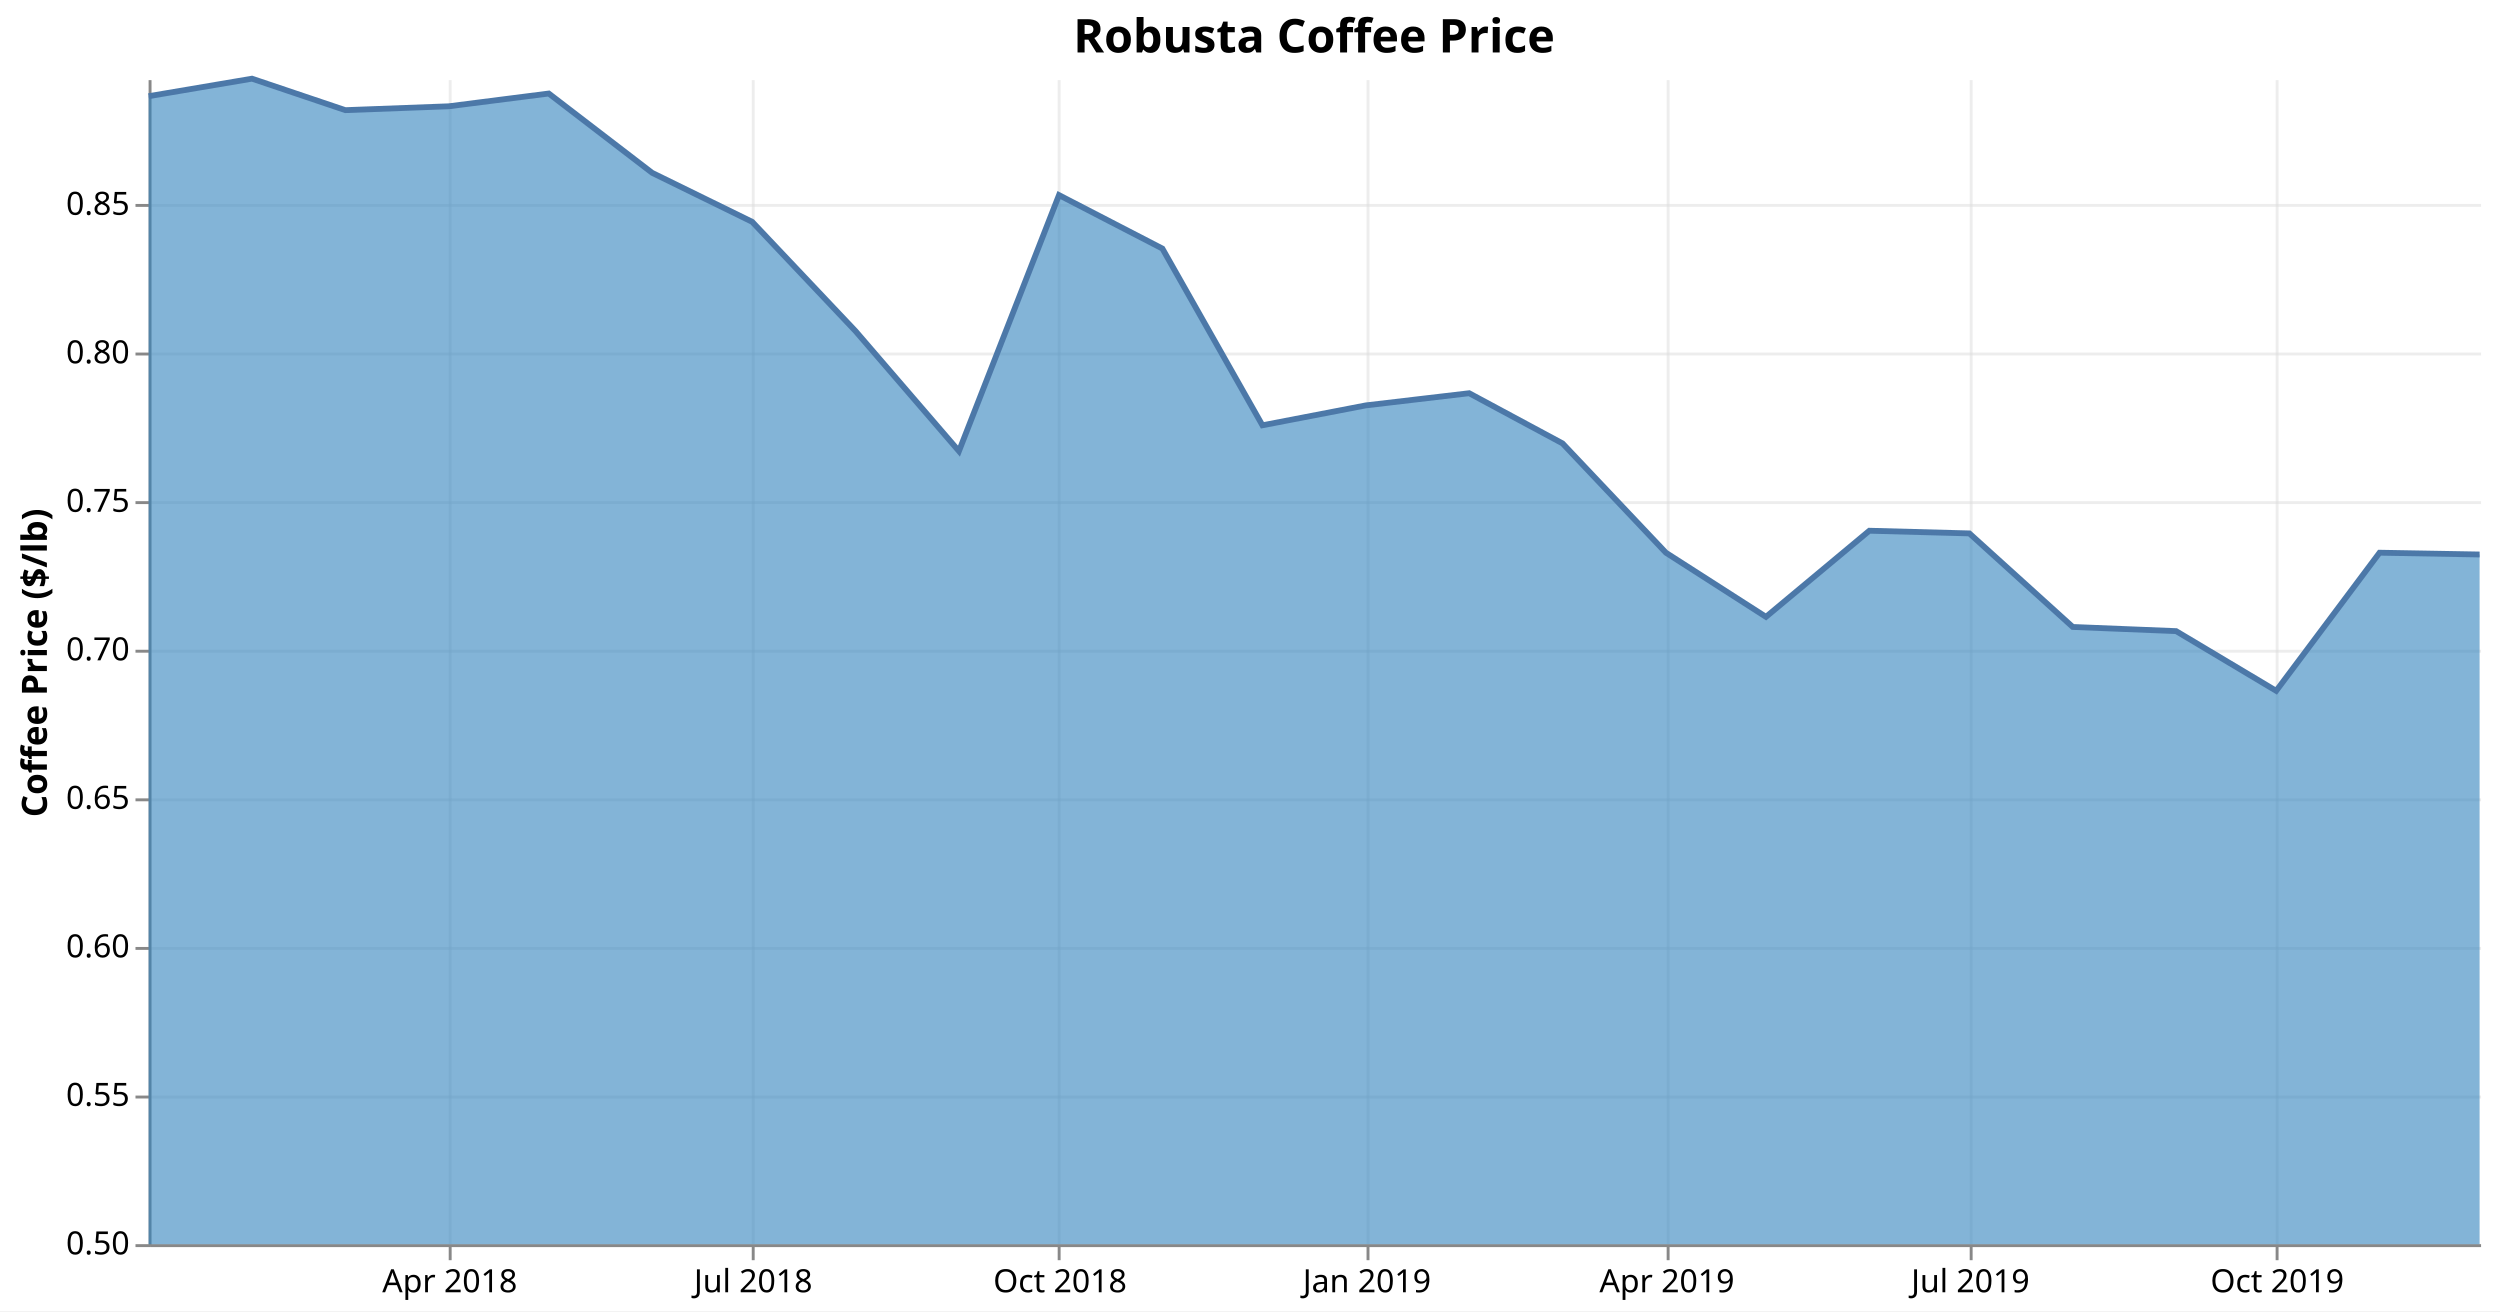
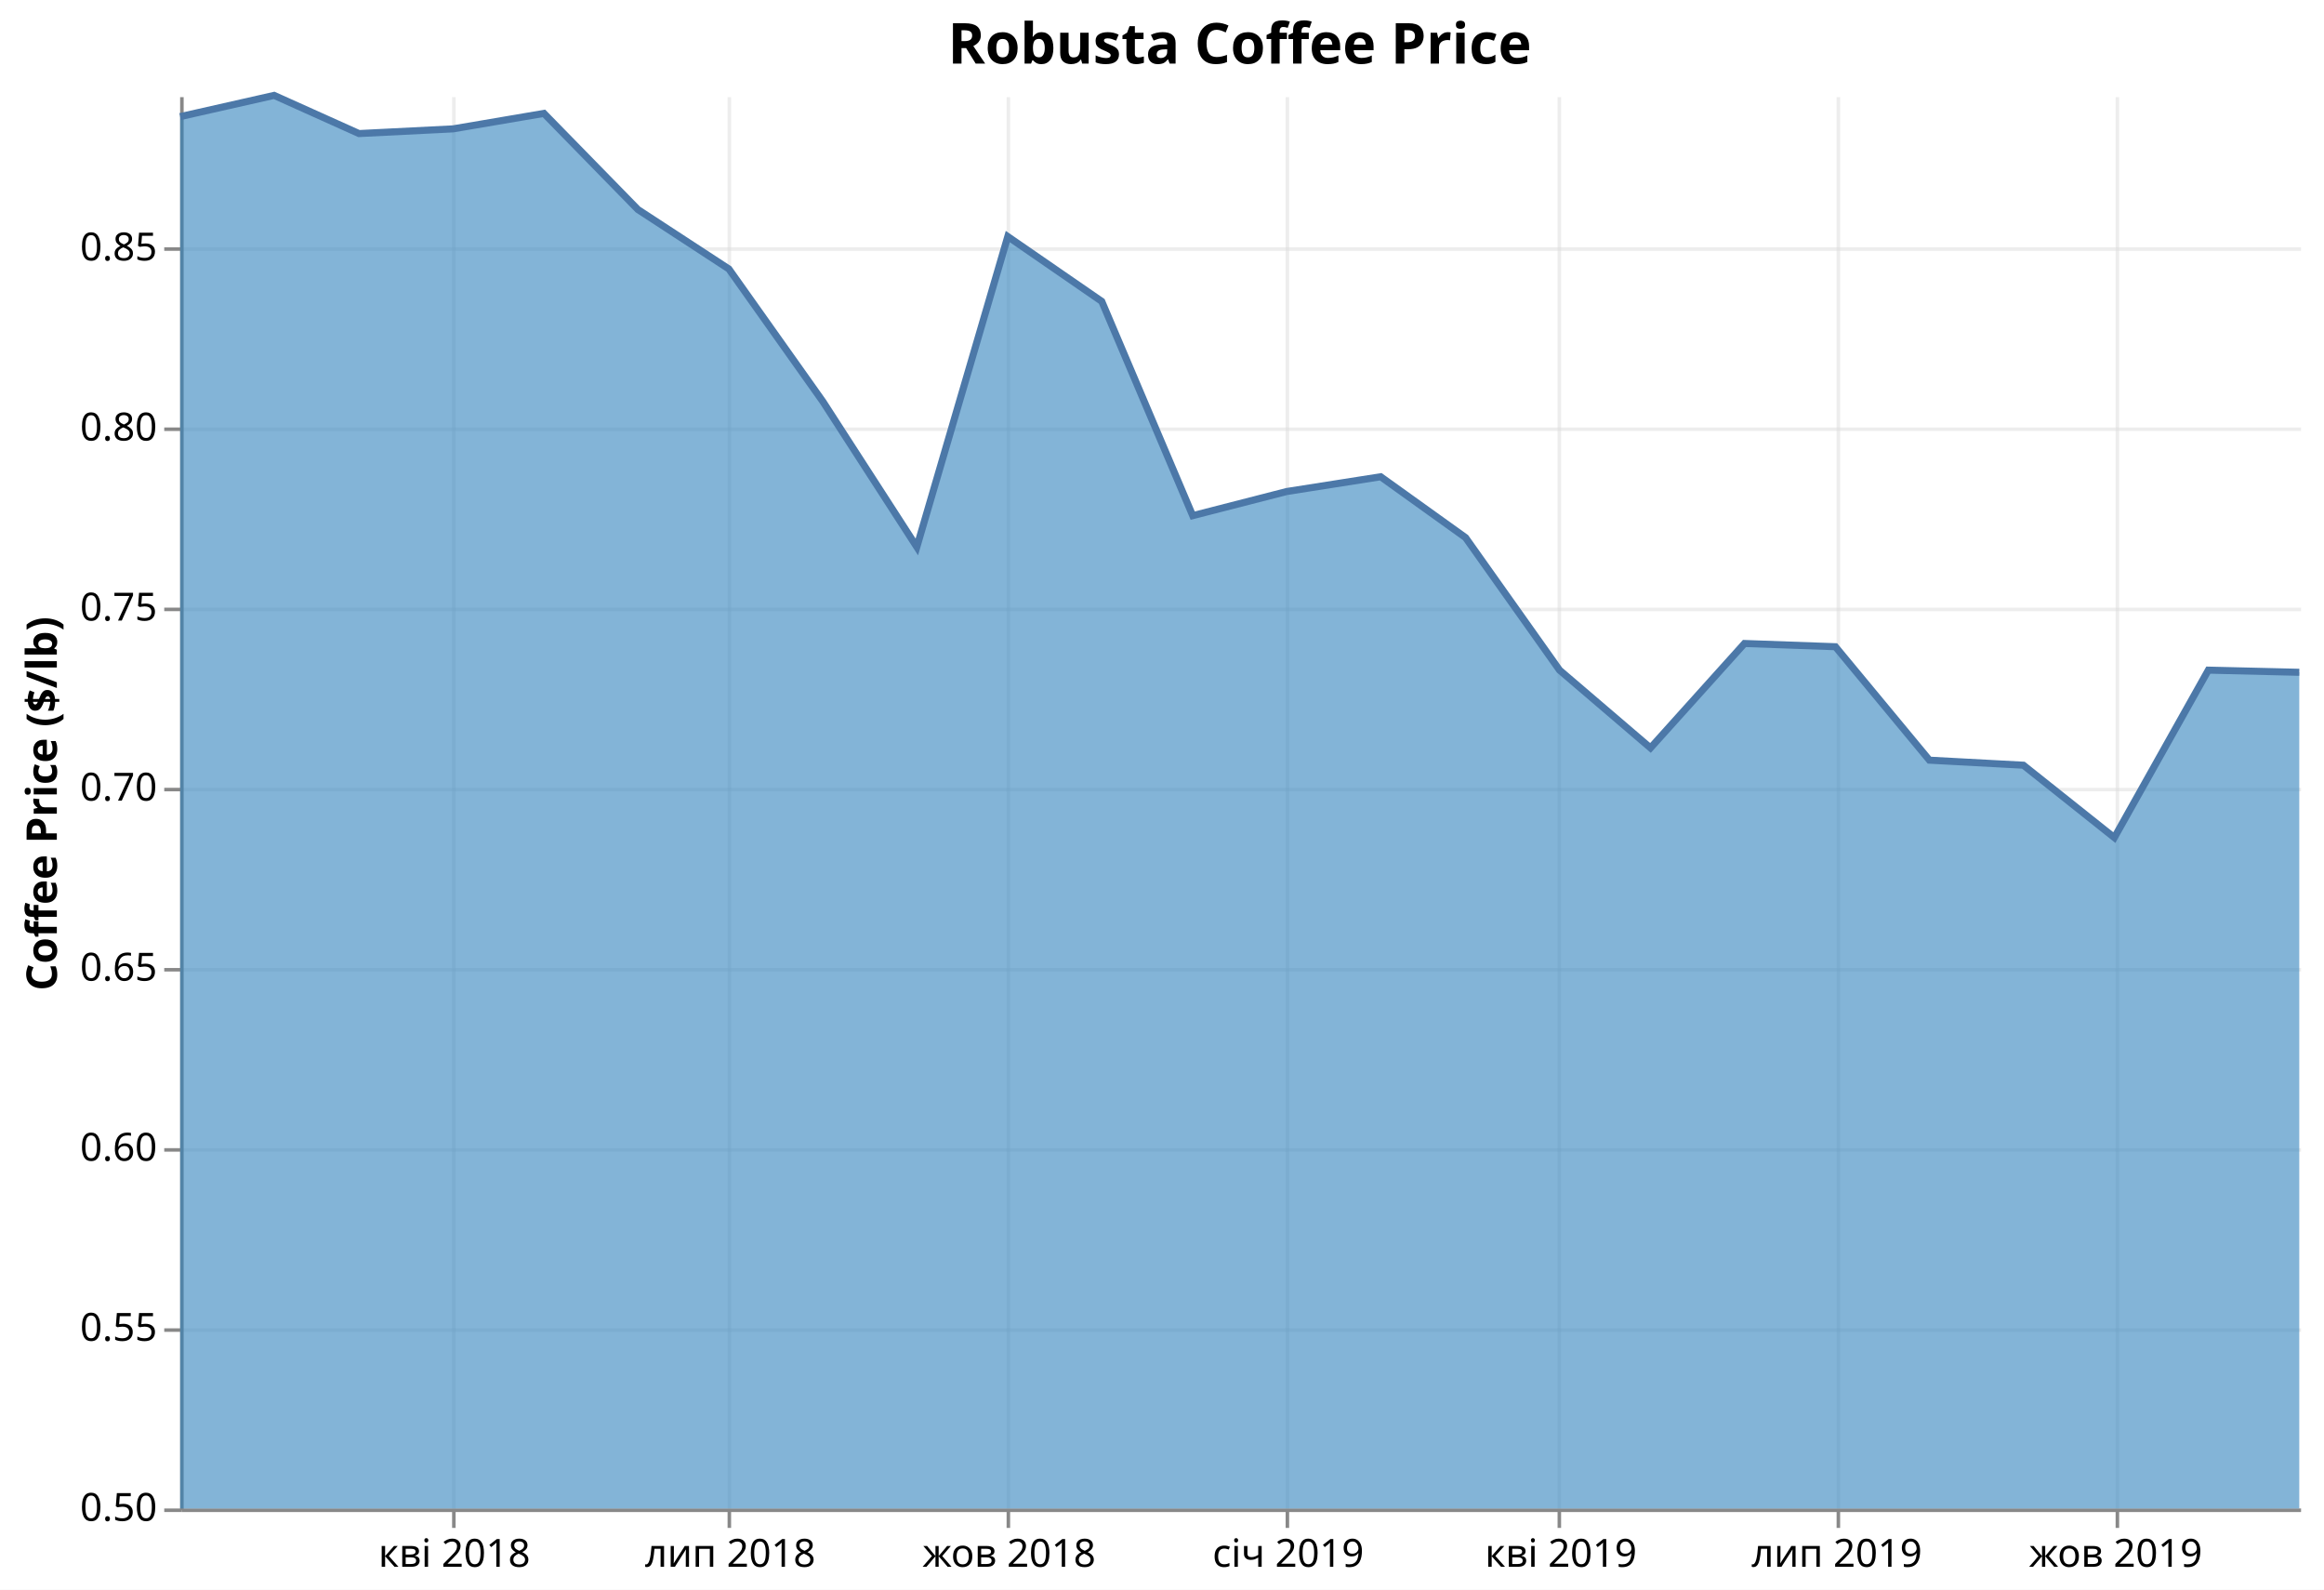
- <svg xmlns="http://www.w3.org/2000/svg" version="1.1" class="marks" width="858" height="450" viewBox="0 0 858 450">
-   <rect width="858" height="450" fill="white" />
+ <svg xmlns="http://www.w3.org/2000/svg" version="1.1" class="marks" width="658" height="450" viewBox="0 0 658 450">
+   <rect width="658" height="450" fill="white" />
  <g fill="none" stroke-miterlimit="10" transform="translate(51,27)">
    <g class="mark-group role-frame root" role="graphics-object" aria-roledescription="group mark container">
      <g transform="translate(0,0)">
-         <path class="background" aria-hidden="true" d="M0,0h800v400h-800Z" />
+         <path class="background" aria-hidden="true" d="M0,0h600v400h-600Z" />
        <g>
          <g class="mark-group role-axis" aria-hidden="true">
            <g transform="translate(0.5,400.5)">
              <path class="background" aria-hidden="true" d="M0,0h0v0h0Z" pointer-events="none" />
              <g>
                <g class="mark-rule role-axis-grid" pointer-events="none">
-                   <line transform="translate(103,-400)" x2="0" y2="400" stroke="#ddd" stroke-opacity="0.5" stroke-width="1" opacity="1" />
-                   <line transform="translate(207,-400)" x2="0" y2="400" stroke="#ddd" stroke-opacity="0.5" stroke-width="1" opacity="1" />
-                   <line transform="translate(312,-400)" x2="0" y2="400" stroke="#ddd" stroke-opacity="0.5" stroke-width="1" opacity="1" />
-                   <line transform="translate(418,-400)" x2="0" y2="400" stroke="#ddd" stroke-opacity="0.5" stroke-width="1" opacity="1" />
-                   <line transform="translate(521,-400)" x2="0" y2="400" stroke="#ddd" stroke-opacity="0.5" stroke-width="1" opacity="1" />
-                   <line transform="translate(625,-400)" x2="0" y2="400" stroke="#ddd" stroke-opacity="0.5" stroke-width="1" opacity="1" />
-                   <line transform="translate(730,-400)" x2="0" y2="400" stroke="#ddd" stroke-opacity="0.5" stroke-width="1" opacity="1" />
+                   <line transform="translate(77,-400)" x2="0" y2="400" stroke="#ddd" stroke-opacity="0.5" stroke-width="1" opacity="1" />
+                   <line transform="translate(155,-400)" x2="0" y2="400" stroke="#ddd" stroke-opacity="0.5" stroke-width="1" opacity="1" />
+                   <line transform="translate(234,-400)" x2="0" y2="400" stroke="#ddd" stroke-opacity="0.5" stroke-width="1" opacity="1" />
+                   <line transform="translate(313,-400)" x2="0" y2="400" stroke="#ddd" stroke-opacity="0.5" stroke-width="1" opacity="1" />
+                   <line transform="translate(390,-400)" x2="0" y2="400" stroke="#ddd" stroke-opacity="0.5" stroke-width="1" opacity="1" />
+                   <line transform="translate(469,-400)" x2="0" y2="400" stroke="#ddd" stroke-opacity="0.5" stroke-width="1" opacity="1" />
+                   <line transform="translate(548,-400)" x2="0" y2="400" stroke="#ddd" stroke-opacity="0.5" stroke-width="1" opacity="1" />
                </g>
              </g>
              <path class="foreground" aria-hidden="true" d="" pointer-events="none" display="none" />
            </g>
          </g>
          <g class="mark-group role-axis" aria-hidden="true">
            <g transform="translate(0.5,0.5)">
              <path class="background" aria-hidden="true" d="M0,0h0v0h0Z" pointer-events="none" />
              <g>
                <g class="mark-rule role-axis-grid" pointer-events="none">
-                   <line transform="translate(0,400)" x2="800" y2="0" stroke="#ddd" stroke-opacity="0.5" stroke-width="1" opacity="1" />
-                   <line transform="translate(0,349)" x2="800" y2="0" stroke="#ddd" stroke-opacity="0.5" stroke-width="1" opacity="1" />
-                   <line transform="translate(0,298)" x2="800" y2="0" stroke="#ddd" stroke-opacity="0.5" stroke-width="1" opacity="1" />
-                   <line transform="translate(0,247)" x2="800" y2="0" stroke="#ddd" stroke-opacity="0.5" stroke-width="1" opacity="1" />
-                   <line transform="translate(0,196)" x2="800" y2="0" stroke="#ddd" stroke-opacity="0.5" stroke-width="1" opacity="1" />
-                   <line transform="translate(0,145)" x2="800" y2="0" stroke="#ddd" stroke-opacity="0.5" stroke-width="1" opacity="1" />
-                   <line transform="translate(0,94)" x2="800" y2="0" stroke="#ddd" stroke-opacity="0.5" stroke-width="1" opacity="1" />
-                   <line transform="translate(0,43)" x2="800" y2="0" stroke="#ddd" stroke-opacity="0.5" stroke-width="1" opacity="1" />
+                   <line transform="translate(0,400)" x2="600" y2="0" stroke="#ddd" stroke-opacity="0.5" stroke-width="1" opacity="1" />
+                   <line transform="translate(0,349)" x2="600" y2="0" stroke="#ddd" stroke-opacity="0.5" stroke-width="1" opacity="1" />
+                   <line transform="translate(0,298)" x2="600" y2="0" stroke="#ddd" stroke-opacity="0.5" stroke-width="1" opacity="1" />
+                   <line transform="translate(0,247)" x2="600" y2="0" stroke="#ddd" stroke-opacity="0.5" stroke-width="1" opacity="1" />
+                   <line transform="translate(0,196)" x2="600" y2="0" stroke="#ddd" stroke-opacity="0.5" stroke-width="1" opacity="1" />
+                   <line transform="translate(0,145)" x2="600" y2="0" stroke="#ddd" stroke-opacity="0.5" stroke-width="1" opacity="1" />
+                   <line transform="translate(0,94)" x2="600" y2="0" stroke="#ddd" stroke-opacity="0.5" stroke-width="1" opacity="1" />
+                   <line transform="translate(0,43)" x2="600" y2="0" stroke="#ddd" stroke-opacity="0.5" stroke-width="1" opacity="1" />
                </g>
              </g>
              <path class="foreground" aria-hidden="true" d="" pointer-events="none" display="none" />
            </g>
          </g>
-           <g class="mark-group role-axis" role="graphics-symbol" aria-roledescription="axis" aria-label="X-axis for a time scale with values from Monday, 01 January 2018, 2:00:00 AM to Sunday, 01 December 2019, 2:00:00 AM">
+           <g class="mark-group role-axis" role="graphics-symbol" aria-roledescription="axis" aria-label="X-axis for a time scale with values from понеділок, 01 січень 2018, 02:00:00 to неділя, 01 грудень 2019, 02:00:00">
            <g transform="translate(0.5,400.5)">
              <path class="background" aria-hidden="true" d="M0,0h0v0h0Z" pointer-events="none" />
              <g>
                <g class="mark-rule role-axis-tick" pointer-events="none">
-                   <line transform="translate(103,0)" x2="0" y2="5" stroke="#888" stroke-width="1" opacity="1" />
-                   <line transform="translate(207,0)" x2="0" y2="5" stroke="#888" stroke-width="1" opacity="1" />
-                   <line transform="translate(312,0)" x2="0" y2="5" stroke="#888" stroke-width="1" opacity="1" />
-                   <line transform="translate(418,0)" x2="0" y2="5" stroke="#888" stroke-width="1" opacity="1" />
-                   <line transform="translate(521,0)" x2="0" y2="5" stroke="#888" stroke-width="1" opacity="1" />
-                   <line transform="translate(625,0)" x2="0" y2="5" stroke="#888" stroke-width="1" opacity="1" />
-                   <line transform="translate(730,0)" x2="0" y2="5" stroke="#888" stroke-width="1" opacity="1" />
+                   <line transform="translate(77,0)" x2="0" y2="5" stroke="#888" stroke-width="1" opacity="1" />
+                   <line transform="translate(155,0)" x2="0" y2="5" stroke="#888" stroke-width="1" opacity="1" />
+                   <line transform="translate(234,0)" x2="0" y2="5" stroke="#888" stroke-width="1" opacity="1" />
+                   <line transform="translate(313,0)" x2="0" y2="5" stroke="#888" stroke-width="1" opacity="1" />
+                   <line transform="translate(390,0)" x2="0" y2="5" stroke="#888" stroke-width="1" opacity="1" />
+                   <line transform="translate(469,0)" x2="0" y2="5" stroke="#888" stroke-width="1" opacity="1" />
+                   <line transform="translate(548,0)" x2="0" y2="5" stroke="#888" stroke-width="1" opacity="1" />
                </g>
                <g class="mark-text role-axis-label" pointer-events="none">
-                   <text text-anchor="middle" transform="translate(102.8612,16)" font-family="sans-serif" font-size="11px" fill="#000" opacity="1">Apr 2018</text>
-                   <text text-anchor="middle" transform="translate(207.01,16)" font-family="sans-serif" font-size="11px" fill="#000" opacity="1">Jul 2018</text>
-                   <text text-anchor="middle" transform="translate(312.3033,16)" font-family="sans-serif" font-size="11px" fill="#000" opacity="1">Oct 2018</text>
-                   <text text-anchor="middle" transform="translate(417.6443,16)" font-family="sans-serif" font-size="11px" fill="#000" opacity="1">Jan 2019</text>
-                   <text text-anchor="middle" transform="translate(520.6009,16)" font-family="sans-serif" font-size="11px" fill="#000" opacity="1">Apr 2019</text>
-                   <text text-anchor="middle" transform="translate(624.7496,16)" font-family="sans-serif" font-size="11px" fill="#000" opacity="1">Jul 2019</text>
-                   <text text-anchor="middle" transform="translate(730.0429,16)" font-family="sans-serif" font-size="11px" fill="#000" opacity="1">Oct 2019</text>
+                   <text text-anchor="middle" transform="translate(77.14592,16)" font-family="sans-serif" font-size="11px" fill="#000" opacity="1">кві 2018</text>
+                   <text text-anchor="middle" transform="translate(155.2575,16)" font-family="sans-serif" font-size="11px" fill="#000" opacity="1">лип 2018</text>
+                   <text text-anchor="middle" transform="translate(234.2275,16)" font-family="sans-serif" font-size="11px" fill="#000" opacity="1">жов 2018</text>
+                   <text text-anchor="middle" transform="translate(313.2332,16)" font-family="sans-serif" font-size="11px" fill="#000" opacity="1">січ 2019</text>
+                   <text text-anchor="middle" transform="translate(390.4506,16)" font-family="sans-serif" font-size="11px" fill="#000" opacity="1">кві 2019</text>
+                   <text text-anchor="middle" transform="translate(468.5622,16)" font-family="sans-serif" font-size="11px" fill="#000" opacity="1">лип 2019</text>
+                   <text text-anchor="middle" transform="translate(547.5322,16)" font-family="sans-serif" font-size="11px" fill="#000" opacity="1">жов 2019</text>
                </g>
                <g class="mark-rule role-axis-domain" pointer-events="none">
-                   <line transform="translate(0,0)" x2="800" y2="0" stroke="#888" stroke-width="1" opacity="1" />
+                   <line transform="translate(0,0)" x2="600" y2="0" stroke="#888" stroke-width="1" opacity="1" />
                </g>
              </g>
              <path class="foreground" aria-hidden="true" d="" pointer-events="none" display="none" />
            </g>
          </g>
          <g class="mark-group role-axis" role="graphics-symbol" aria-roledescription="axis" aria-label="Y-axis titled 'Coffee Price ($/lb)' for a linear scale with values from 0.5 to 0.9">
            <g transform="translate(0.5,0.5)">
              <path class="background" aria-hidden="true" d="M0,0h0v0h0Z" pointer-events="none" />
              <g>
                <g class="mark-rule role-axis-tick" pointer-events="none">
                  <line transform="translate(0,400)" x2="-5" y2="0" stroke="#888" stroke-width="1" opacity="1" />
                  <line transform="translate(0,349)" x2="-5" y2="0" stroke="#888" stroke-width="1" opacity="1" />
                  <line transform="translate(0,298)" x2="-5" y2="0" stroke="#888" stroke-width="1" opacity="1" />
                  <line transform="translate(0,247)" x2="-5" y2="0" stroke="#888" stroke-width="1" opacity="1" />
                  <line transform="translate(0,196)" x2="-5" y2="0" stroke="#888" stroke-width="1" opacity="1" />
                  <line transform="translate(0,145)" x2="-5" y2="0" stroke="#888" stroke-width="1" opacity="1" />
                  <line transform="translate(0,94)" x2="-5" y2="0" stroke="#888" stroke-width="1" opacity="1" />
                  <line transform="translate(0,43)" x2="-5" y2="0" stroke="#888" stroke-width="1" opacity="1" />
                </g>
                <g class="mark-text role-axis-label" pointer-events="none">
                  <text text-anchor="end" transform="translate(-7,403)" font-family="sans-serif" font-size="11px" fill="#000" opacity="1">0.50</text>
                  <text text-anchor="end" transform="translate(-7,352.0316)" font-family="sans-serif" font-size="11px" fill="#000" opacity="1">0.55</text>
                  <text text-anchor="end" transform="translate(-7,301.0632)" font-family="sans-serif" font-size="11px" fill="#000" opacity="1">0.60</text>
                  <text text-anchor="end" transform="translate(-7,250.0948)" font-family="sans-serif" font-size="11px" fill="#000" opacity="1">0.65</text>
                  <text text-anchor="end" transform="translate(-7,199.1264)" font-family="sans-serif" font-size="11px" fill="#000" opacity="1">0.70</text>
                  <text text-anchor="end" transform="translate(-7,148.158)" font-family="sans-serif" font-size="11px" fill="#000" opacity="1">0.75</text>
                  <text text-anchor="end" transform="translate(-7,97.1896)" font-family="sans-serif" font-size="11px" fill="#000" opacity="1">0.80</text>
                  <text text-anchor="end" transform="translate(-7,46.2212)" font-family="sans-serif" font-size="11px" fill="#000" opacity="1">0.85</text>
                </g>
                <g class="mark-rule role-axis-domain" pointer-events="none">
                  <line transform="translate(0,400)" x2="0" y2="-400" stroke="#888" stroke-width="1" opacity="1" />
                </g>
                <g class="mark-text role-axis-title" pointer-events="none">
                  <text text-anchor="middle" transform="translate(-32.40918,200) rotate(-90) translate(0,-3)" font-family="sans-serif" font-size="12px" font-weight="bold" fill="#000" opacity="1">Coffee Price ($/lb)</text>
                </g>
              </g>
              <path class="foreground" aria-hidden="true" d="" pointer-events="none" display="none" />
            </g>
          </g>
          <g class="mark-area role-mark layer_0_marks" role="graphics-object" aria-roledescription="area mark container">
-             <path aria-label="month: Jan 01, 2018; Coffee Price ($/lb): 0.8865; Month: Jan 01, 2018; Price: $0.886" role="graphics-symbol" aria-roledescription="area mark" d="M0,6.014L35.479,0L67.525,10.805L103.004,9.48L137.339,5.097L172.818,32.314L207.153,49.134L242.632,86.646L278.112,127.829L312.446,39.959L347.926,58.308L382.26,118.96L417.74,112.13L453.219,107.951L485.265,125.178L520.744,162.691L555.079,184.709L590.558,155.148L624.893,156.065L660.372,188.175L695.851,189.602L730.186,210.092L765.665,162.691L800,163.303L800,400L765.665,400L730.186,400L695.851,400L660.372,400L624.893,400L590.558,400L555.079,400L520.744,400L485.265,400L453.219,400L417.74,400L382.26,400L347.926,400L312.446,400L278.112,400L242.632,400L207.153,400L172.818,400L137.339,400L103.004,400L67.525,400L35.479,400L0,400Z" fill="#3182bd" stroke-width="1.5" opacity="0.6" />
+             <path aria-label="month: січ 01, 2018; Coffee Price ($/lb): 0.8865; Month: січ 01, 2018; Price: $0.886" role="graphics-symbol" aria-roledescription="area mark" d="M0,6.014L26.609,0L50.644,10.805L77.253,9.48L103.004,5.097L129.614,32.314L155.365,49.134L181.974,86.646L208.584,127.829L234.335,39.959L260.944,58.308L286.695,118.96L313.305,112.13L339.914,107.951L363.948,125.178L390.558,162.691L416.309,184.709L442.918,155.148L468.67,156.065L495.279,188.175L521.888,189.602L547.639,210.092L574.249,162.691L600,163.303L600,400L574.249,400L547.639,400L521.888,400L495.279,400L468.67,400L442.918,400L416.309,400L390.558,400L363.948,400L339.914,400L313.305,400L286.695,400L260.944,400L234.335,400L208.584,400L181.974,400L155.365,400L129.614,400L103.004,400L77.253,400L50.644,400L26.609,400L0,400Z" fill="#3182bd" stroke-width="1.5" opacity="0.6" />
          </g>
          <g class="mark-line role-mark layer_1_marks" role="graphics-object" aria-roledescription="line mark container">
-             <path aria-label="month: Jan 01, 2018; Coffee Price ($/lb): 0.8865; Month: Jan 01, 2018; Price: $0.886" role="graphics-symbol" aria-roledescription="line mark" d="M0,6.014L35.479,0L67.525,10.805L103.004,9.48L137.339,5.097L172.818,32.314L207.153,49.134L242.632,86.646L278.112,127.829L312.446,39.959L347.926,58.308L382.26,118.96L417.74,112.13L453.219,107.951L485.265,125.178L520.744,162.691L555.079,184.709L590.558,155.148L624.893,156.065L660.372,188.175L695.851,189.602L730.186,210.092L765.665,162.691L800,163.303" stroke="#4c78a8" stroke-width="2" />
+             <path aria-label="month: січ 01, 2018; Coffee Price ($/lb): 0.8865; Month: січ 01, 2018; Price: $0.886" role="graphics-symbol" aria-roledescription="line mark" d="M0,6.014L26.609,0L50.644,10.805L77.253,9.48L103.004,5.097L129.614,32.314L155.365,49.134L181.974,86.646L208.584,127.829L234.335,39.959L260.944,58.308L286.695,118.96L313.305,112.13L339.914,107.951L363.948,125.178L390.558,162.691L416.309,184.709L442.918,155.148L468.67,156.065L495.279,188.175L521.888,189.602L547.639,210.092L574.249,162.691L600,163.303" stroke="#4c78a8" stroke-width="2" />
          </g>
          <g class="mark-group role-title">
-             <g transform="translate(400,-22)">
+             <g transform="translate(300,-22)">
              <path class="background" aria-hidden="true" d="M0,0h0v0h0Z" pointer-events="none" />
              <g>
                <g class="mark-text role-title-text" role="graphics-symbol" aria-roledescription="title" aria-label="Title text 'Robusta Coffee Price'" pointer-events="none">
                  <text text-anchor="middle" transform="translate(0,13)" font-family="sans-serif" font-size="16px" font-weight="bold" fill="#000" opacity="1">Robusta Coffee Price</text>
                </g>
              </g>
              <path class="foreground" aria-hidden="true" d="" pointer-events="none" display="none" />
            </g>
          </g>
        </g>
        <path class="foreground" aria-hidden="true" d="" display="none" />
      </g>
    </g>
  </g>
</svg>
